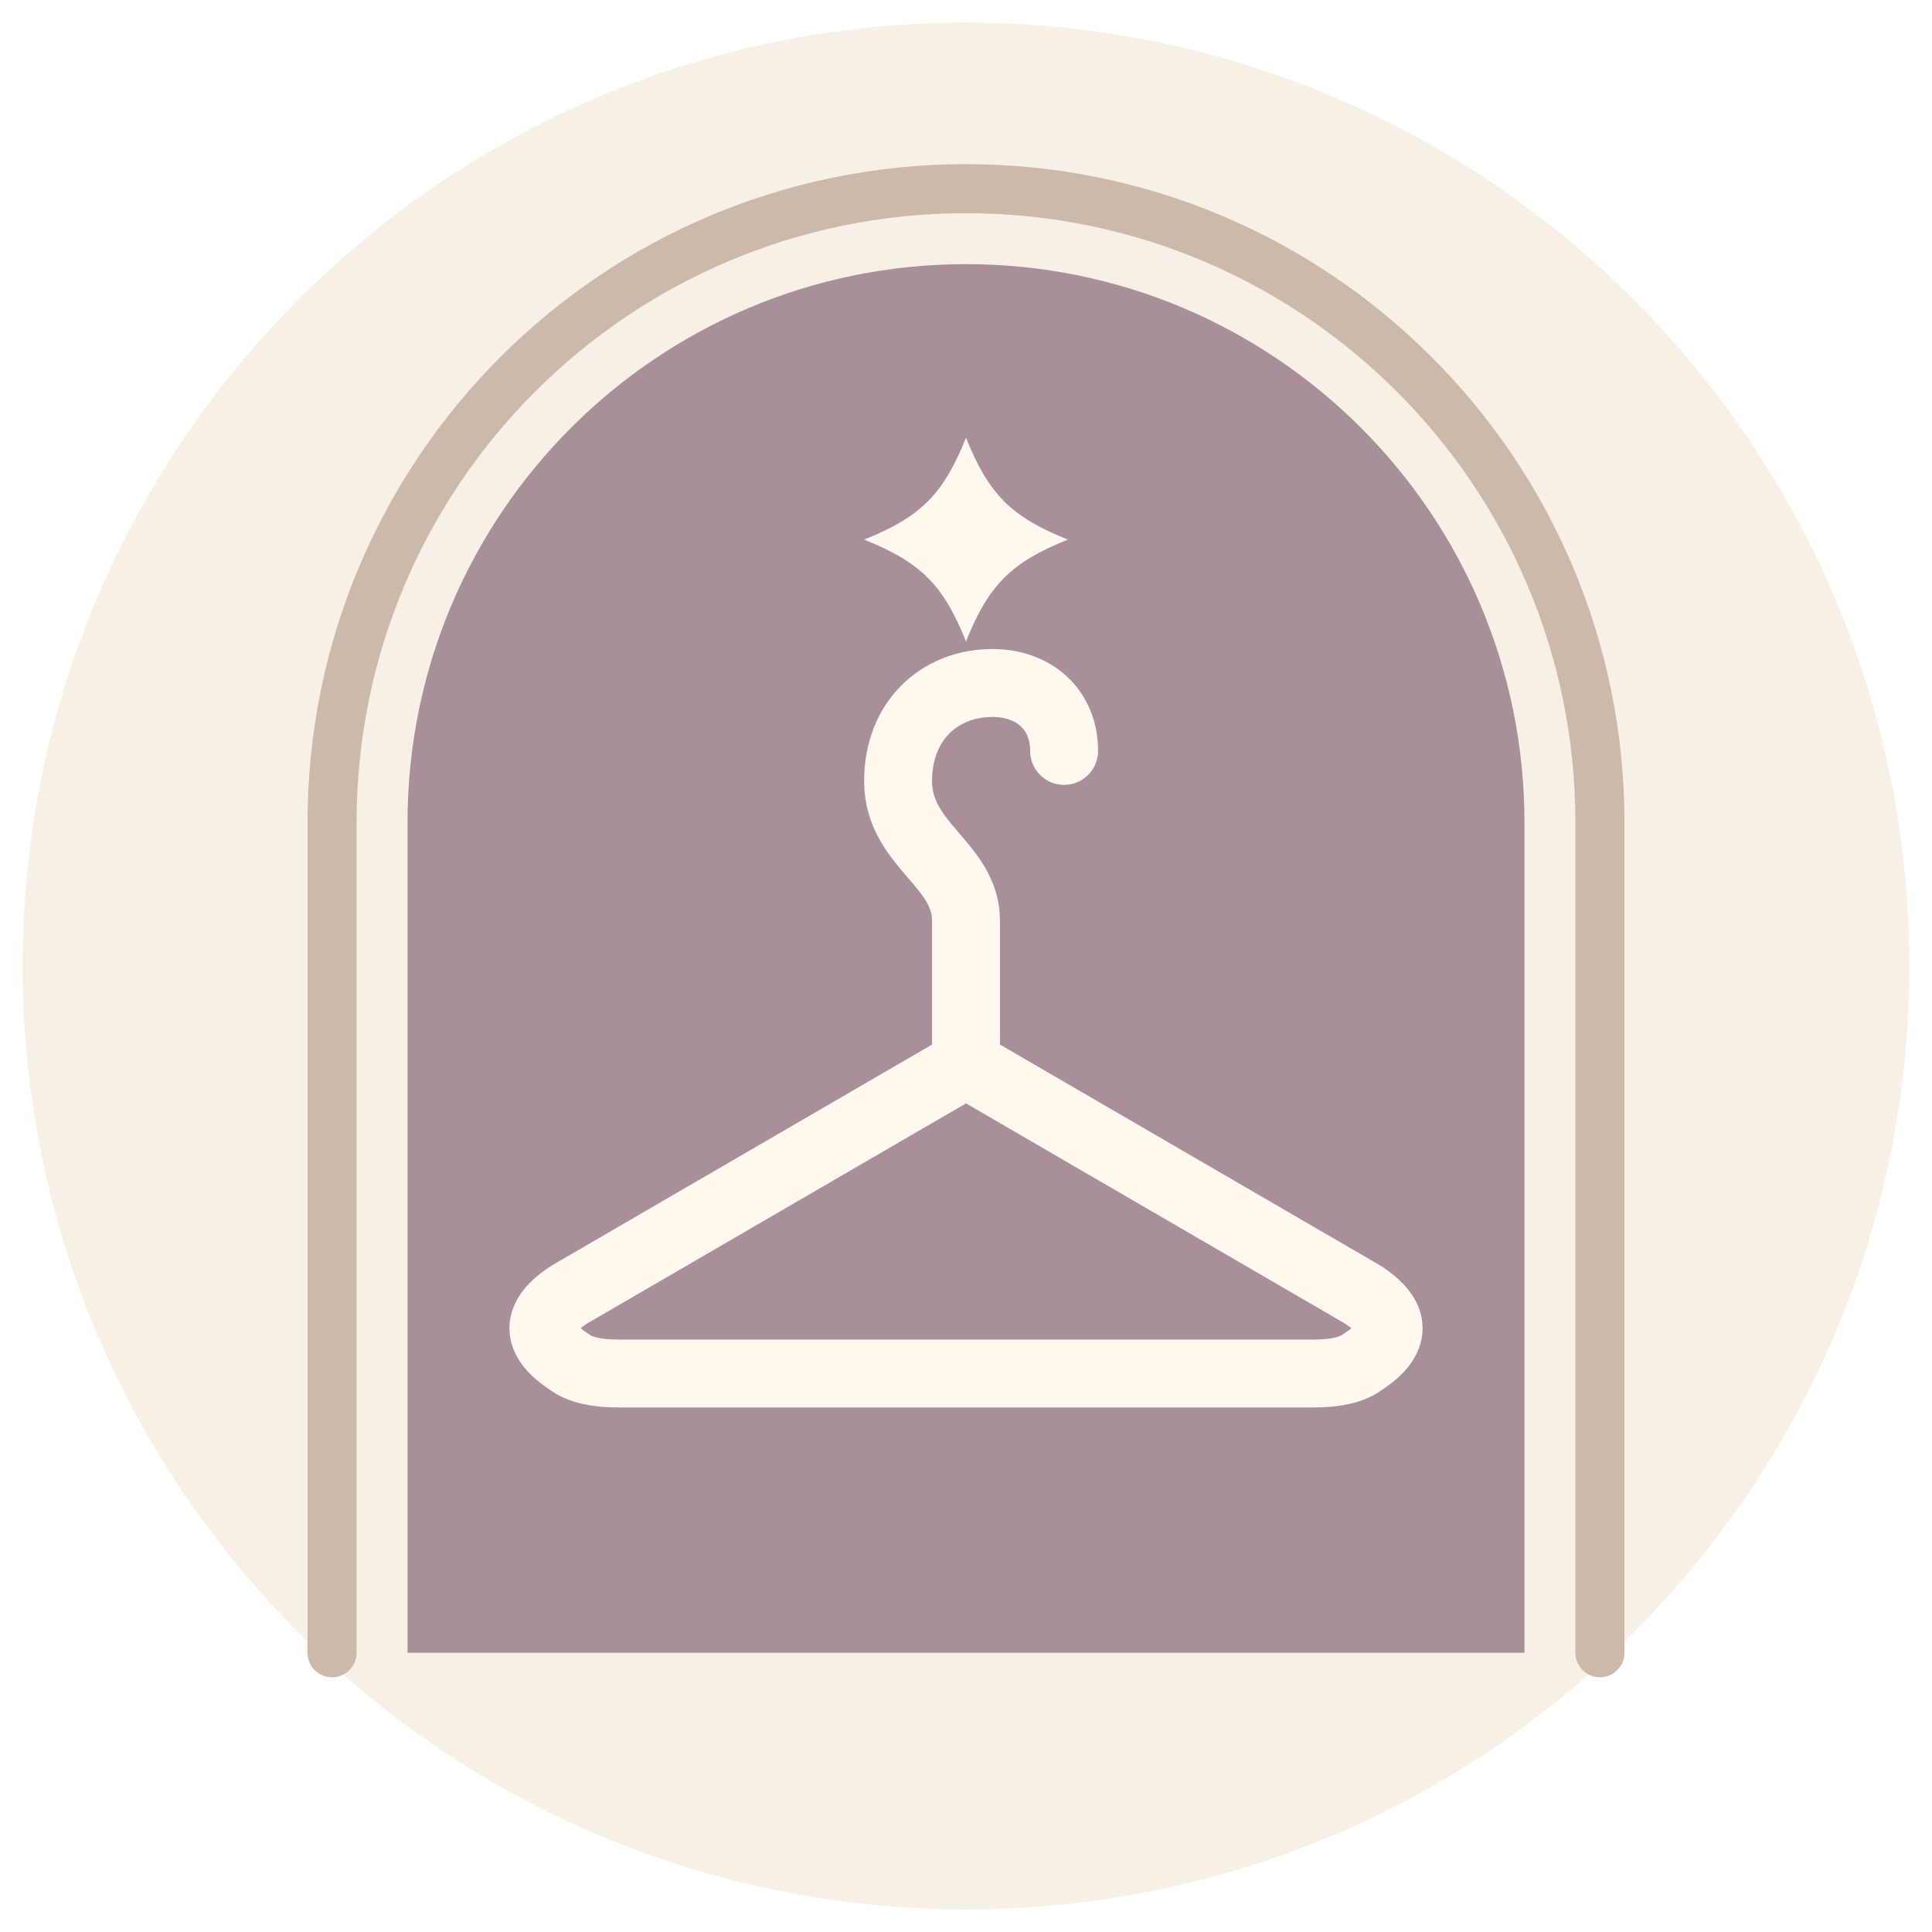
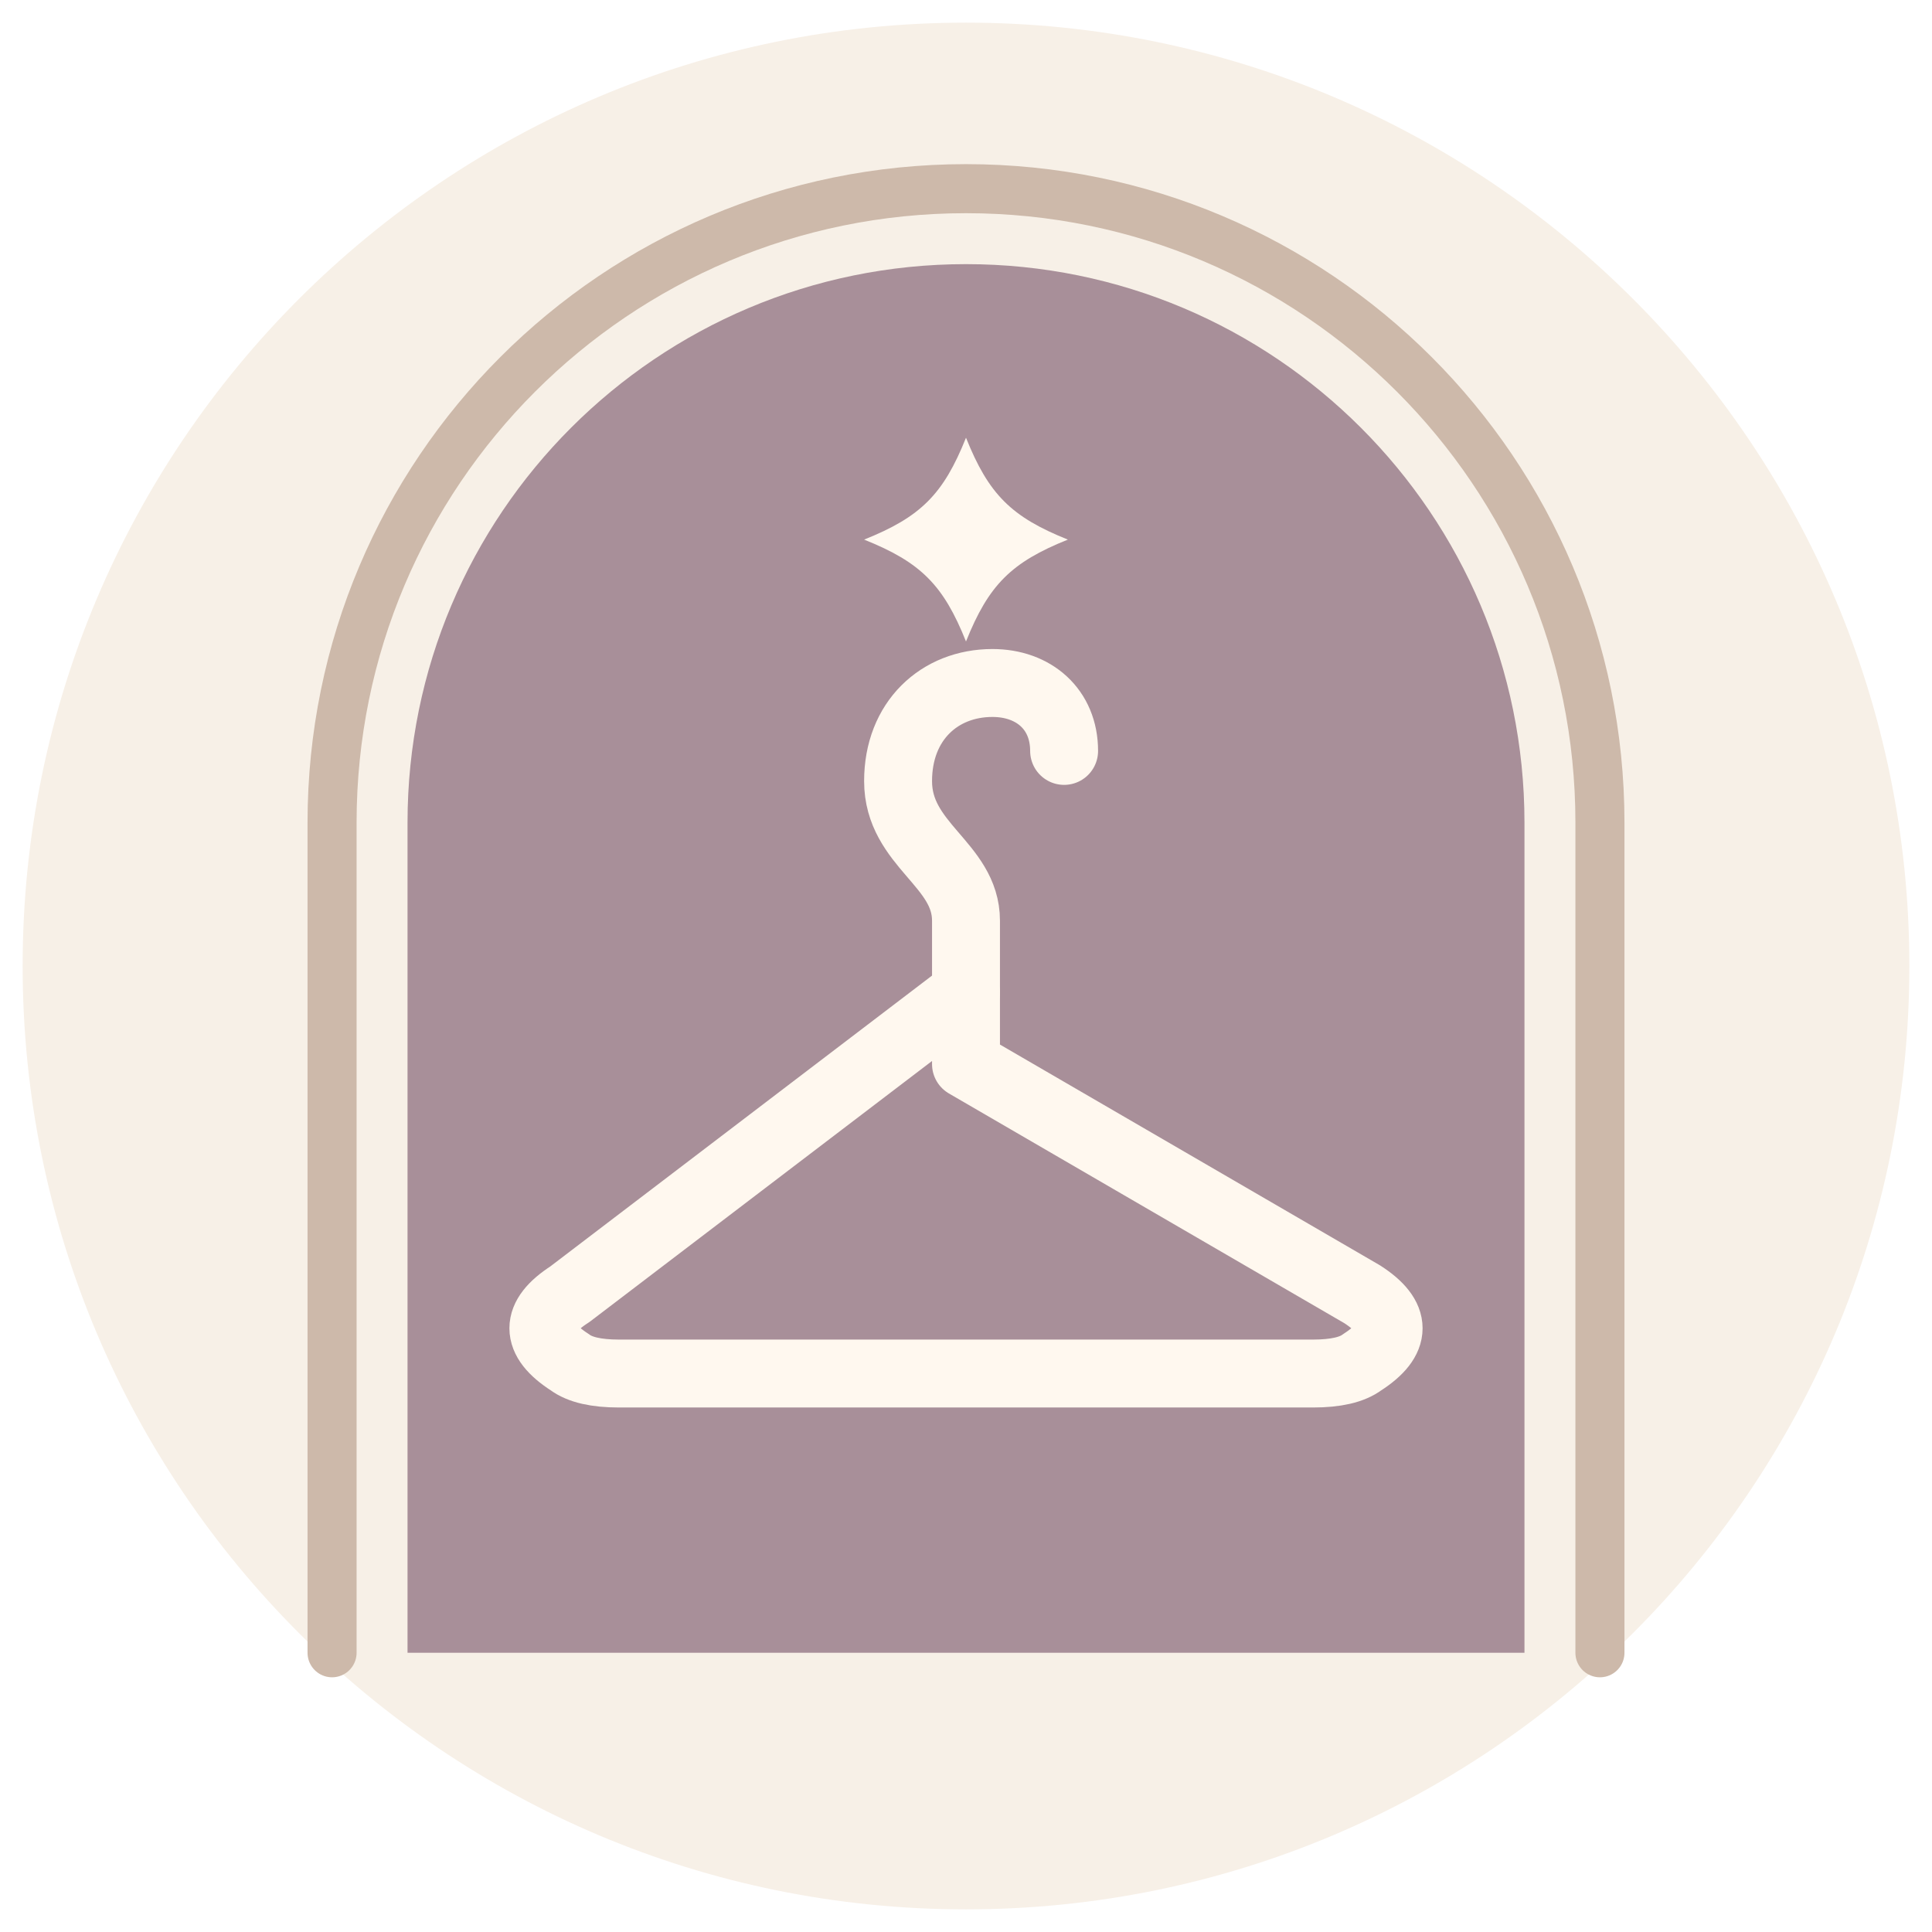
<svg xmlns="http://www.w3.org/2000/svg" viewBox="0 0 512 512" width="192" height="192">
  <circle cx="256" cy="256" r="250" fill="#F7F0E7" />
  <path d="M108 438V218a148 148 0 0 1 296 0v220H108Z" fill="#A88F99" />
  <path d="M88 438V218a168 168 0 0 1 336 0v220" fill="none" stroke="#CDB9AA" stroke-width="13" stroke-linecap="round" />
  <path d="M256 116 C262 131 268 137 283 143 C268 149 262 155 256 170 C250 155 244 149 229 143 C244 137 250 131 256 116Z" fill="#FFF8EF" />
-   <path d="M256 282 V244 C256 229 238 224 238 207 C238 191 249 181 263 181 C274 181 282 188 282 199" fill="none" stroke="#FFF8EF" stroke-width="18" stroke-linecap="round" stroke-linejoin="round" />
-   <path d="M256 282 L151 343 Q137 352 151 361 Q155 364 164 364 H348 Q357 364 361 361 Q375 352 361 343 L256 282Z" fill="none" stroke="#FFF8EF" stroke-width="18" stroke-linecap="round" stroke-linejoin="round" />
+   <path d="M256 263 V244 C256 229 238 224 238 207 C238 191 249 181 263 181 C274 181 282 188 282 199" fill="none" stroke="#FFF8EF" stroke-width="18" stroke-linecap="round" stroke-linejoin="round" />
+   <path d="M256 263 L151 343 Q137 352 151 361 Q155 364 164 364 H348 Q357 364 361 361 Q375 352 361 343 L256 282Z" fill="none" stroke="#FFF8EF" stroke-width="18" stroke-linecap="round" stroke-linejoin="round" />
</svg>
